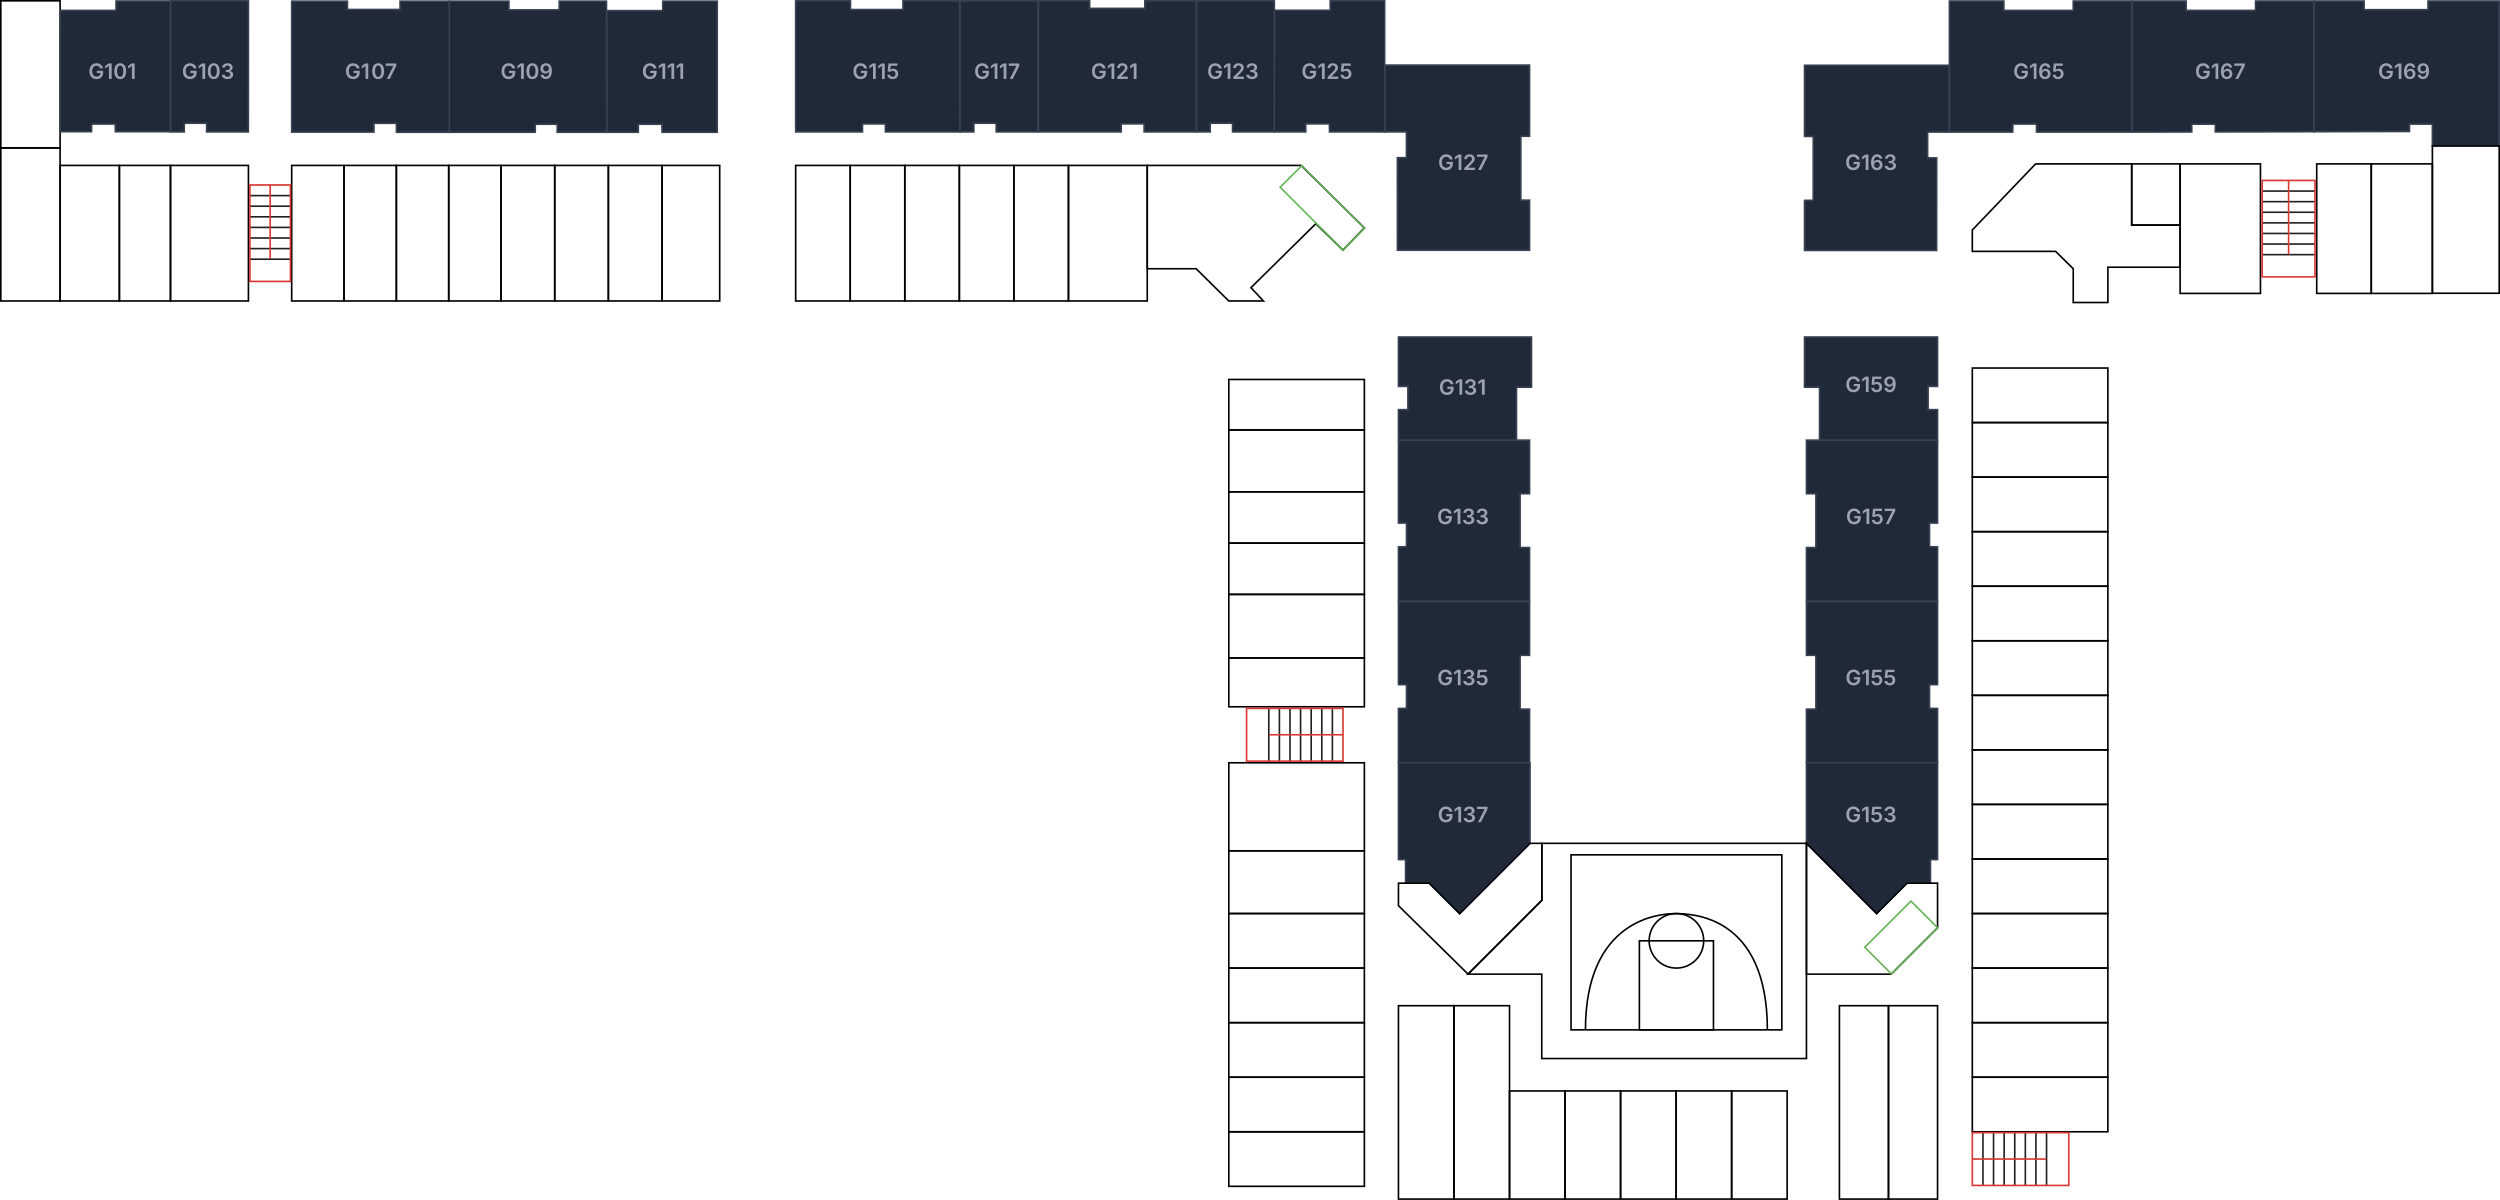
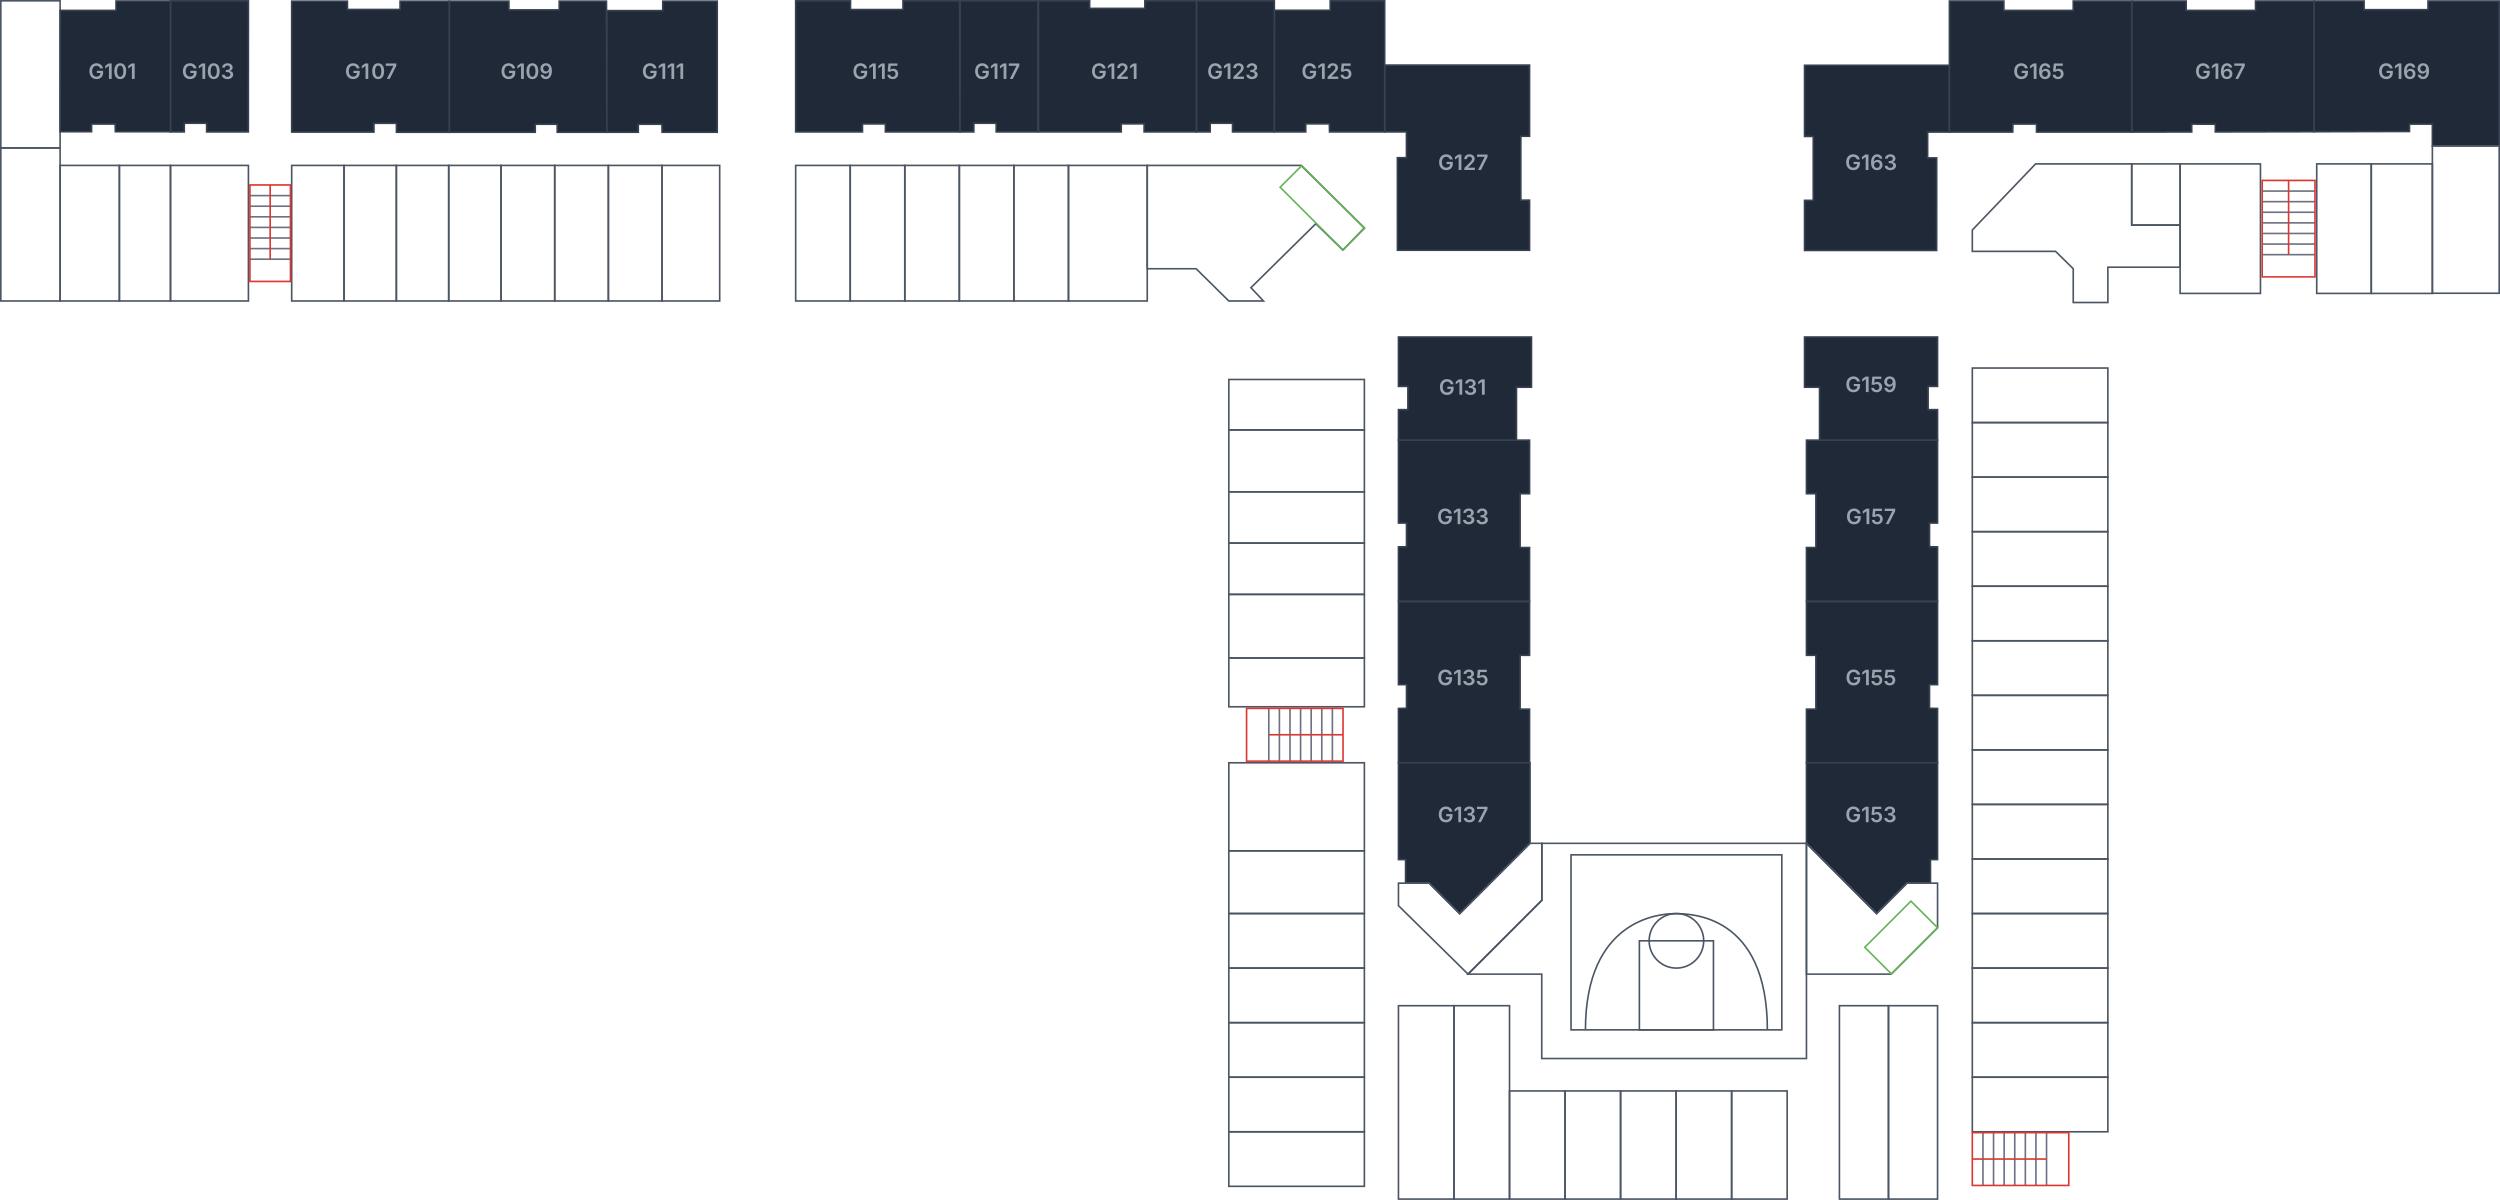
<svg xmlns="http://www.w3.org/2000/svg" id="Layer_1" data-name="Layer 1" viewBox="0 0 3059.84 1468.59">
  <defs>
    <style>
      .cls-1 {
        stroke: #64b357;
      }

      .cls-1, .cls-2, .cls-3, .cls-4 {
        fill: none;
        stroke-miterlimit: 10;
        stroke-width: 2px;
      }

      .cls-2 {
-         stroke: #221f20;
+         stroke: #6b7280;
      }

      .cls-3 {
        stroke: #da3832;
      }

      .cls-5 {
        font-family: Inter-SemiBold, Inter;
        font-size: 26px;
        font-weight: 600;
        fill: #9ca3af;
      }

      .cls-4 {
-         stroke: #000;
+         stroke: #4b5563;
      }

      .cls-6 {
        letter-spacing: -.02em;
      }

      /* App-specific styles */
-       .unit { fill: #1f2937 !important; stroke: #374151; stroke-width: 2; cursor: pointer; transition: all 0.2s; pointer-events: all; }
-       .unit:hover { fill: #374151 !important; }
-       .unit.selected { fill: #3b82f6 !important; stroke: #60a5fa; }
+       .cls-4.unit {
+         fill: #1f2937;
+         stroke: #374151;
+         stroke-width: 2;
+         cursor: pointer;
+         transition: all 0.2s;
+         pointer-events: all;
+       }
+       .cls-4.unit:hover {
+         fill: #374151;
+       }
+       .cls-4.unit.selected {
+         fill: #3b82f6;
+         stroke: #60a5fa;
+       }
      .unit-label { fill: #9ca3af; font-family: sans-serif; font-size: 18px; text-anchor: middle; pointer-events: none; }
    </style>
  </defs>
  <polygon id="g-169" class="cls-4 unit" points="2832.18 161.22 2832.18 1.22 2893.51 1.22 2893.51 11.89 2971.73 11.89 2971.73 1.22 3058.84 1.22 3058.84 178.55 2977.07 178.55 2977.07 151.89 2949.05 151.89 2949.05 160.93 2832.18 161.22" />
  <polygon id="g-163" class="cls-4 unit" points="2370.33 306.55 2208.62 306.55 2208.62 245.22 2219.29 245.22 2219.29 167 2208.62 167 2208.62 79.88 2385.96 79.88 2385.96 161.66 2359.29 161.66 2359.29 193.22 2370.4 193.22 2370.33 306.55" />
  <polygon id="g-167" class="cls-4 unit" points="2832.18 1.22 2760.62 1.22 2760.62 12.78 2675.73 12.78 2675.73 1.22 2609.07 1.22 2609.07 161.66 2682.55 161.52 2682.51 151.93 2711.44 152.04 2711.38 161.46 2832.18 161.22 2832.18 1.22" />
  <polygon id="g-165" class="cls-4 unit" points="2609.07 1.22 2537.51 1.22 2537.51 12.78 2452.62 12.78 2452.62 1.22 2385.96 1.22 2385.96 161.66 2463.44 161.66 2463.66 151.82 2492.55 151.82 2492.55 161.66 2609.07 161.66 2609.07 1.22" />
  <polygon id="g-115" class="cls-4 unit" points="1175 161.44 1174.51 1 1105.18 1 1105.18 11.67 1040.96 11.67 1040.96 1 973.85 1 973.85 161.44 1055.62 161.44 1055.62 151.67 1083.64 151.67 1083.64 161.44 1175 161.44" />
  <polygon id="g-109" class="cls-4 unit" points="742.74 161.89 742.27 1.44 684.43 1.44 684.43 12.11 622.86 12.11 622.86 1.44 549.89 1.44 549.89 161.89 655.13 161.89 655.13 152.11 682 152.11 682 161.89 742.74 161.89" />
  <polygon id="g-127" class="cls-4 unit" points="1710.36 306.33 1872.07 306.33 1872.07 245 1861.4 245 1861.4 166.77 1872.07 166.77 1872.07 79.66 1694.73 79.66 1694.73 161.44 1721.4 161.44 1721.4 193 1710.29 193 1710.36 306.33" />
  <polygon id="g-125" class="cls-4 unit" points="1559.72 12.56 1628.07 12.56 1628.07 1 1694.73 1 1694.73 161.44 1627.25 161.44 1627.03 151.59 1598.14 151.59 1598.14 161.44 1559.62 161.44 1559.72 12.56" />
  <polygon id="g-111" class="cls-4 unit" points="742.83 13 811.18 13 811.18 1.44 877.85 1.44 877.85 161.89 810.36 161.89 810.14 152.04 781.25 152.04 781.25 161.89 742.74 161.89 742.83 13" />
  <polygon id="g-157" class="cls-4 unit" points="2210.99 538.7 2210.99 604.26 2222.55 604.26 2222.55 670.15 2210.99 670.15 2210.99 735.81 2371.44 735.81 2371.44 669.33 2361.59 669.11 2361.59 640.22 2371.44 640.22 2371.44 538.7 2210.99 538.7" />
  <polygon id="g-155" class="cls-4 unit" points="2210.99 736.48 2210.99 802.04 2222.55 802.04 2222.55 867.92 2210.99 867.92 2210.99 933.59 2371.44 933.59 2371.44 867.11 2361.59 866.89 2361.59 838 2371.44 838 2371.44 736.48 2210.99 736.48" />
  <polygon id="g-159" class="cls-4 unit" points="2208.62 412.48 2371.44 412.48 2371.44 472.93 2359.88 472.93 2359.88 501.37 2371.44 501.37 2371.44 538.7 2226.99 538.7 2226.99 473.93 2208.62 473.93 2208.62 412.48" />
  <polygon id="g-133" class="cls-4 unit" points="1872.07 538.7 1872.07 604.26 1860.51 604.26 1860.51 670.15 1872.07 670.15 1872.07 735.81 1711.62 735.81 1711.62 669.33 1721.47 669.11 1721.47 640.22 1711.62 640.22 1711.62 538.7 1872.07 538.7" />
  <polygon id="g-135" class="cls-4 unit" points="1872.07 736.48 1872.07 802.04 1860.51 802.04 1860.51 867.92 1872.07 867.92 1872.07 933.59 1711.62 933.59 1711.62 867.11 1721.47 866.89 1721.47 838 1711.62 838 1711.62 736.48 1872.07 736.48" />
  <polygon id="g-131" class="cls-4 unit" points="1874.44 412.48 1711.62 412.48 1711.62 472.93 1723.18 472.93 1723.18 501.37 1711.62 501.37 1711.62 538.7 1856.07 538.7 1856.07 473.93 1874.44 473.93 1874.44 412.48" />
  <polygon id="g-137" class="cls-4 unit" points="1711.62 933.59 1711.62 1052.04 1720.33 1052.04 1720.33 1080.92 1749.22 1080.92 1786.55 1118.26 1872.64 1032.17 1872.64 933.59 1711.62 933.59" />
  <polygon id="g-153" class="cls-4 unit" points="2371.44 933.59 2371.44 1052.04 2362.76 1052.04 2362.76 1080.92 2333.98 1080.92 2296.78 1118.26 2210.99 1032.17 2210.99 933.59 2371.44 933.59" />
  <rect class="cls-4" x="2977.07" y="178.55" width="81.78" height="180.37" />
  <rect class="cls-4" x="2902.29" y="200.59" width="74.78" height="158.53" />
  <rect class="cls-4" x="2835.51" y="200.59" width="66.78" height="158.53" />
  <rect class="cls-4" x="2413.99" y="450.45" width="165.91" height="66.78" />
  <rect class="cls-4" x="2413.99" y="517.16" width="165.91" height="66.78" />
  <rect class="cls-4" x="2413.99" y="583.94" width="165.91" height="66.78" />
  <rect class="cls-4" x="2413.99" y="650.72" width="165.91" height="66.78" />
  <rect class="cls-4" x="2413.99" y="717.5" width="165.91" height="66.78" />
  <rect class="cls-4" x="2413.99" y="784.27" width="165.91" height="66.78" />
  <rect class="cls-4" x="2413.99" y="851.05" width="165.91" height="66.78" />
  <rect class="cls-4" x="2413.99" y="917.77" width="165.91" height="66.78" />
  <rect class="cls-4" x="2413.99" y="984.55" width="165.91" height="66.78" />
  <rect class="cls-4" x="2413.99" y="1051.33" width="165.91" height="66.78" />
  <rect class="cls-4" x="2413.99" y="1118.1" width="165.91" height="66.78" />
  <rect class="cls-4" x="2413.99" y="1184.88" width="165.91" height="66.78" />
  <rect class="cls-4" x="2413.99" y="1251.66" width="165.91" height="66.78" />
  <rect class="cls-4" x="2413.99" y="1318.44" width="165.91" height="66.78" />
  <rect class="cls-4" x="1503.99" y="464.45" width="165.91" height="61.78" />
  <rect class="cls-4" x="1503.99" y="526.16" width="165.91" height="75.78" />
  <rect class="cls-4" x="1503.99" y="601.94" width="165.91" height="62.78" />
  <rect class="cls-4" x="1503.99" y="664.72" width="165.91" height="62.78" />
  <rect class="cls-4" x="1503.99" y="727.5" width="165.91" height="77.78" />
  <rect class="cls-4" x="1503.99" y="805.27" width="165.91" height="59.78" />
  <rect class="cls-4" x="1307.74" y="202.47" width="96.42" height="165.91" />
  <rect class="cls-4" x="1240.96" y="202.47" width="66.78" height="165.91" />
  <rect class="cls-4" x="1174.18" y="202.47" width="66.78" height="165.91" />
  <rect class="cls-4" x="1107.4" y="202.47" width="66.78" height="165.91" />
  <rect class="cls-4" x="1040.62" y="202.47" width="66.78" height="165.91" />
  <rect class="cls-4" x="973.85" y="202.47" width="66.78" height="165.91" />
  <rect class="cls-4" x="1503.99" y="933.59" width="165.91" height="107.74" />
  <rect class="cls-4" x="1503.99" y="1041.33" width="165.91" height="76.78" />
  <rect class="cls-4" x="1503.99" y="1118.1" width="165.91" height="66.78" />
  <rect class="cls-4" x="1503.99" y="1184.88" width="165.91" height="66.78" />
  <rect class="cls-4" x="1503.99" y="1251.66" width="165.91" height="66.78" />
  <rect class="cls-4" x="1503.99" y="1318.44" width="165.91" height="66.78" />
  <rect class="cls-4" x="1503.99" y="1385.21" width="165.91" height="66.78" />
  <rect class="cls-4" x="1711.62" y="1230.91" width="67.96" height="236.68" />
  <rect class="cls-4" x="1779.59" y="1230.91" width="67.96" height="236.68" />
  <rect class="cls-4" x="2251.33" y="1230.91" width="60.05" height="236.68" />
  <rect class="cls-4" x="2311.39" y="1230.91" width="60.05" height="236.68" />
  <rect class="cls-4" x="1847.55" y="1335.26" width="67.96" height="132.33" />
  <rect class="cls-4" x="1915.51" y="1335.26" width="67.96" height="132.33" />
  <rect class="cls-4" x="1983.48" y="1335.26" width="67.96" height="132.33" />
  <rect class="cls-4" x="2051.44" y="1335.26" width="67.96" height="132.33" />
  <rect class="cls-4" x="2119.41" y="1335.26" width="67.96" height="132.33" />
  <rect class="cls-4" x="2668.33" y="200.59" width="98.33" height="158.53" />
  <rect class="cls-4" x="2609.07" y="200.59" width="59.26" height="74.92" />
  <polygon class="cls-4" points="2609.07 200.59 2491.44 200.59 2413.99 281.5 2413.99 307.67 2515.88 307.67 2537.52 328.92 2537.52 370.26 2579.9 370.26 2579.9 327.03 2668.33 327.03 2668.33 275.51 2609.07 275.51 2609.07 200.59" />
  <polygon class="cls-4" points="1404.16 202.47 1592.46 202.47 1669.9 278.93 1643.6 306.06 1610.45 273.81 1531.07 352.11 1546.38 368.38 1503.99 368.38 1463.99 328.91 1404.16 328.91 1404.16 202.47" />
  <polygon class="cls-4" points="2362.76 1080.92 2371.44 1080.92 2371.44 1135.59 2314.77 1192.26 2210.99 1192.26 2210.99 1032.17 2296.93 1118.1 2334.05 1080.99 2362.76 1080.92" />
  <polygon class="cls-4" points="2210.99 1192.26 2210.99 1295.59 1887 1295.59 1887 1192.26 1796.77 1192.26 1887.11 1101.92 1887.11 1032.17 2210.99 1032.17 2210.99 1192.26" />
  <polygon class="cls-4" points="1887.11 1032.17 1872.64 1032.17 1786.55 1118.26 1749.22 1080.92 1711.62 1080.92 1711.62 1108.48 1796.77 1192.26 1887.11 1101.92 1887.11 1032.17" />
  <polygon id="g-123" class="cls-4 unit" points="1559.72 12.56 1559.72 1 1464.33 1 1464.33 161.44 1481.22 161.44 1481.22 150.82 1508.55 150.82 1508.55 161.44 1559.62 161.44 1559.72 12.56" />
  <polygon id="g-103" class="cls-4 unit" points="304.05 12.56 304.05 1 208.67 1 208.67 161.44 225.55 161.44 225.55 150.82 252.89 150.82 252.89 161.44 303.96 161.44 304.05 12.56" />
  <polygon id="g-117" class="cls-4 unit" points="1270.45 12.56 1270.45 1 1175.06 1 1175 161.44 1191.89 161.44 1191.95 150.82 1219.28 150.82 1219.28 161.44 1270.36 161.44 1270.45 12.56" />
  <polygon id="g-121" class="cls-4 unit" points="1464.33 161.44 1400.33 161.44 1400.33 151.59 1372.33 151.59 1372.33 161.44 1271 161.44 1271 1 1333.66 1 1333.66 10.26 1401.22 10.26 1401.22 1 1464.33 1 1464.33 161.44" />
  <rect class="cls-4" x="810.29" y="202.47" width="70.57" height="165.91" />
  <rect class="cls-4" x="744.61" y="202.47" width="65.68" height="165.91" />
  <rect class="cls-4" x="678.93" y="202.47" width="65.68" height="165.91" />
  <rect class="cls-4" x="613.25" y="202.47" width="65.68" height="165.91" />
  <rect class="cls-4" x="549.19" y="202.47" width="64.06" height="165.91" />
  <rect class="cls-4" x="485.12" y="202.47" width="64.06" height="165.91" />
  <rect class="cls-4" x="421.06" y="202.47" width="64.06" height="165.91" />
  <rect class="cls-4" x="357" y="202.47" width="64.06" height="165.91" />
  <rect class="cls-4" x="146.11" y="202.47" width="62.56" height="165.91" />
  <rect class="cls-4" x="73.56" y="202.47" width="72.56" height="165.91" />
  <rect class="cls-4" x="1" y="1" width="72.56" height="180.03" />
  <rect class="cls-4" x="1" y="181.03" width="72.56" height="187.35" />
  <rect class="cls-4" x="208.67" y="202.47" width="95.39" height="165.91" />
  <polygon id="g-107" class="cls-4 unit" points="549.89 161.89 485.22 161.89 485.22 150.93 457.67 150.93 457.67 161.66 357 161.66 357 1.44 425.22 1.44 425.22 11.59 489.66 11.59 489.66 1.44 549.89 1.44 549.89 161.89" />
  <g id="sport-court">
    <circle class="cls-4" cx="2051.83" cy="1151.49" r="33.39" />
    <path class="cls-4" d="M1940.49,1260.63c0-135.56,90.9-142.38,109.34-142.38s113.33,0,113.33,142.38" />
    <rect class="cls-4" x="2006.49" y="1151.49" width="90.67" height="108.99" />
    <rect class="cls-4" x="1922.84" y="1046.26" width="257.98" height="214.22" />
  </g>
  <polygon id="g-101" class="cls-4 unit" points="73.65 12.78 142 12.78 142 1.22 208.67 1.22 208.67 161.22 141.17 161.22 140.96 151.82 112.07 151.82 112.07 161.22 73.56 161.22 73.65 12.78" />
  <rect class="cls-1" x="2286.98" y="1124.42" width="79.89" height="46.12" transform="translate(4783.69 313.5) rotate(135)" />
  <rect class="cls-1" x="1564.14" y="235.62" width="108.59" height="37.42" transform="translate(2583 1578.58) rotate(-135)" />
  <text class="cls-5" transform="translate(422.16 96.58)">
    <tspan x="0" y="0">G1</tspan>
    <tspan class="cls-6" x="32.13" y="0">0</tspan>
    <tspan x="48.95" y="0">7</tspan>
  </text>
  <text class="cls-5" transform="translate(612.55 96.58)">
    <tspan x="0" y="0">G109</tspan>
  </text>
  <text class="cls-5" transform="translate(785.57 96.58)">
    <tspan x="0" y="0">G111</tspan>
  </text>
  <text class="cls-5" transform="translate(1043.28 96.58)">
    <tspan x="0" y="0">G115</tspan>
  </text>
  <text class="cls-5" transform="translate(1192.18 96.58)">
    <tspan x="0" y="0">G117</tspan>
  </text>
  <text class="cls-5" transform="translate(1335.25 96.58)">
    <tspan x="0" y="0">G121</tspan>
  </text>
  <text class="cls-5" transform="translate(1477.39 96.58)">
    <tspan x="0" y="0">G123</tspan>
  </text>
  <text class="cls-5" transform="translate(1592.79 96.58)">
    <tspan x="0" y="0">G125</tspan>
  </text>
  <text class="cls-5" transform="translate(1760.07 208.03)">
    <tspan x="0" y="0">G127</tspan>
  </text>
  <text class="cls-5" transform="translate(1761.06 483.17)">
    <tspan x="0" y="0">G131</tspan>
  </text>
  <text class="cls-5" transform="translate(1758.84 641.53)">
    <tspan x="0" y="0">G133</tspan>
  </text>
  <text class="cls-5" transform="translate(1759.68 1006.28)">
    <tspan x="0" y="0">G137</tspan>
  </text>
  <text class="cls-5" transform="translate(2258.46 1006.28)">
    <tspan x="0" y="0">G153</tspan>
  </text>
  <text class="cls-5" transform="translate(2258.71 838.64)">
    <tspan x="0" y="0">G155</tspan>
  </text>
  <text class="cls-5" transform="translate(2259.3 641.53)">
    <tspan x="0" y="0">G157</tspan>
  </text>
  <text class="cls-5" transform="translate(2258.5 479.86)">
    <tspan x="0" y="0">G159</tspan>
  </text>
  <text class="cls-5" transform="translate(2258.26 208.03)">
    <tspan x="0" y="0">G163</tspan>
  </text>
  <text class="cls-5" transform="translate(2463.97 96.58)">
    <tspan x="0" y="0">G165</tspan>
  </text>
  <text class="cls-5" transform="translate(2686.48 96.58)">
    <tspan x="0" y="0">G167</tspan>
  </text>
  <text class="cls-5" transform="translate(2910.57 96.58)">
    <tspan x="0" y="0">G169</tspan>
  </text>
  <text class="cls-5" transform="translate(1759.09 838.64)">
    <tspan x="0" y="0">G135</tspan>
  </text>
  <text class="cls-5" transform="translate(222.55 96.58)">
    <tspan x="0" y="0">G103</tspan>
  </text>
  <text class="cls-5" transform="translate(108.1 96.58)">
    <tspan x="0" y="0">G101</tspan>
  </text>
  <g id="Stairs">
    <line class="cls-2" x1="2768.78" y1="233.85" x2="2833.38" y2="233.85" />
    <line class="cls-2" x1="2768.78" y1="246.82" x2="2833.38" y2="246.82" />
    <line class="cls-2" x1="2768.78" y1="259.8" x2="2833.38" y2="259.8" />
    <line class="cls-2" x1="2768.78" y1="272.77" x2="2833.38" y2="272.77" />
    <line class="cls-2" x1="2768.78" y1="285.74" x2="2833.38" y2="285.74" />
    <line class="cls-2" x1="2768.78" y1="298.71" x2="2833.38" y2="298.71" />
    <line class="cls-2" x1="2768.78" y1="311.68" x2="2833.38" y2="311.68" />
    <line class="cls-3" x1="2801.09" y1="220.83" x2="2801.09" y2="311.47" />
    <rect class="cls-3" x="2742.06" y="247.56" width="118.05" height="64.6" transform="translate(3080.95 -2521.23) rotate(90)" />
  </g>
  <g id="Stairs-2" data-name="Stairs">
    <line class="cls-2" x1="305.89" y1="239.42" x2="355.49" y2="239.42" />
    <line class="cls-2" x1="305.89" y1="252.39" x2="355.49" y2="252.39" />
    <line class="cls-2" x1="305.89" y1="265.36" x2="355.49" y2="265.36" />
    <line class="cls-2" x1="305.89" y1="278.33" x2="355.49" y2="278.33" />
    <line class="cls-2" x1="305.89" y1="291.3" x2="355.49" y2="291.3" />
    <line class="cls-2" x1="305.89" y1="304.27" x2="355.49" y2="304.27" />
    <line class="cls-2" x1="305.89" y1="317.24" x2="355.49" y2="317.24" />
    <line class="cls-3" x1="330.69" y1="226.4" x2="330.69" y2="317.04" />
    <rect class="cls-3" x="271.67" y="260.62" width="118.05" height="49.6" transform="translate(616.12 -45.27) rotate(90)" />
  </g>
  <g id="Stairs-3" data-name="Stairs">
    <line class="cls-2" x1="2427.01" y1="1450.91" x2="2427.01" y2="1386.31" />
    <line class="cls-2" x1="2439.98" y1="1450.91" x2="2439.98" y2="1386.31" />
    <line class="cls-2" x1="2452.95" y1="1450.91" x2="2452.95" y2="1386.31" />
    <line class="cls-2" x1="2465.92" y1="1450.91" x2="2465.92" y2="1386.31" />
    <line class="cls-2" x1="2478.89" y1="1450.91" x2="2478.89" y2="1386.31" />
    <line class="cls-2" x1="2491.86" y1="1450.91" x2="2491.86" y2="1386.31" />
    <line class="cls-2" x1="2504.84" y1="1450.91" x2="2504.84" y2="1386.31" />
    <line class="cls-3" x1="2413.99" y1="1418.6" x2="2504.63" y2="1418.6" />
    <rect class="cls-3" x="2413.99" y="1386.3" width="118.05" height="64.6" />
  </g>
  <g id="Stairs-4" data-name="Stairs">
    <line class="cls-2" x1="1630.75" y1="866.99" x2="1630.75" y2="931.58" />
    <line class="cls-2" x1="1617.78" y1="866.99" x2="1617.78" y2="931.58" />
    <line class="cls-2" x1="1604.81" y1="866.99" x2="1604.81" y2="931.58" />
    <line class="cls-2" x1="1591.84" y1="866.99" x2="1591.84" y2="931.58" />
    <line class="cls-2" x1="1578.87" y1="866.99" x2="1578.87" y2="931.58" />
    <line class="cls-2" x1="1565.9" y1="866.99" x2="1565.9" y2="931.58" />
    <line class="cls-2" x1="1552.93" y1="866.99" x2="1552.93" y2="931.58" />
    <line class="cls-3" x1="1643.77" y1="899.29" x2="1553.13" y2="899.29" />
    <rect class="cls-3" x="1525.72" y="866.99" width="118.05" height="64.6" transform="translate(3169.49 1798.58) rotate(-180)" />
  </g>
</svg>
